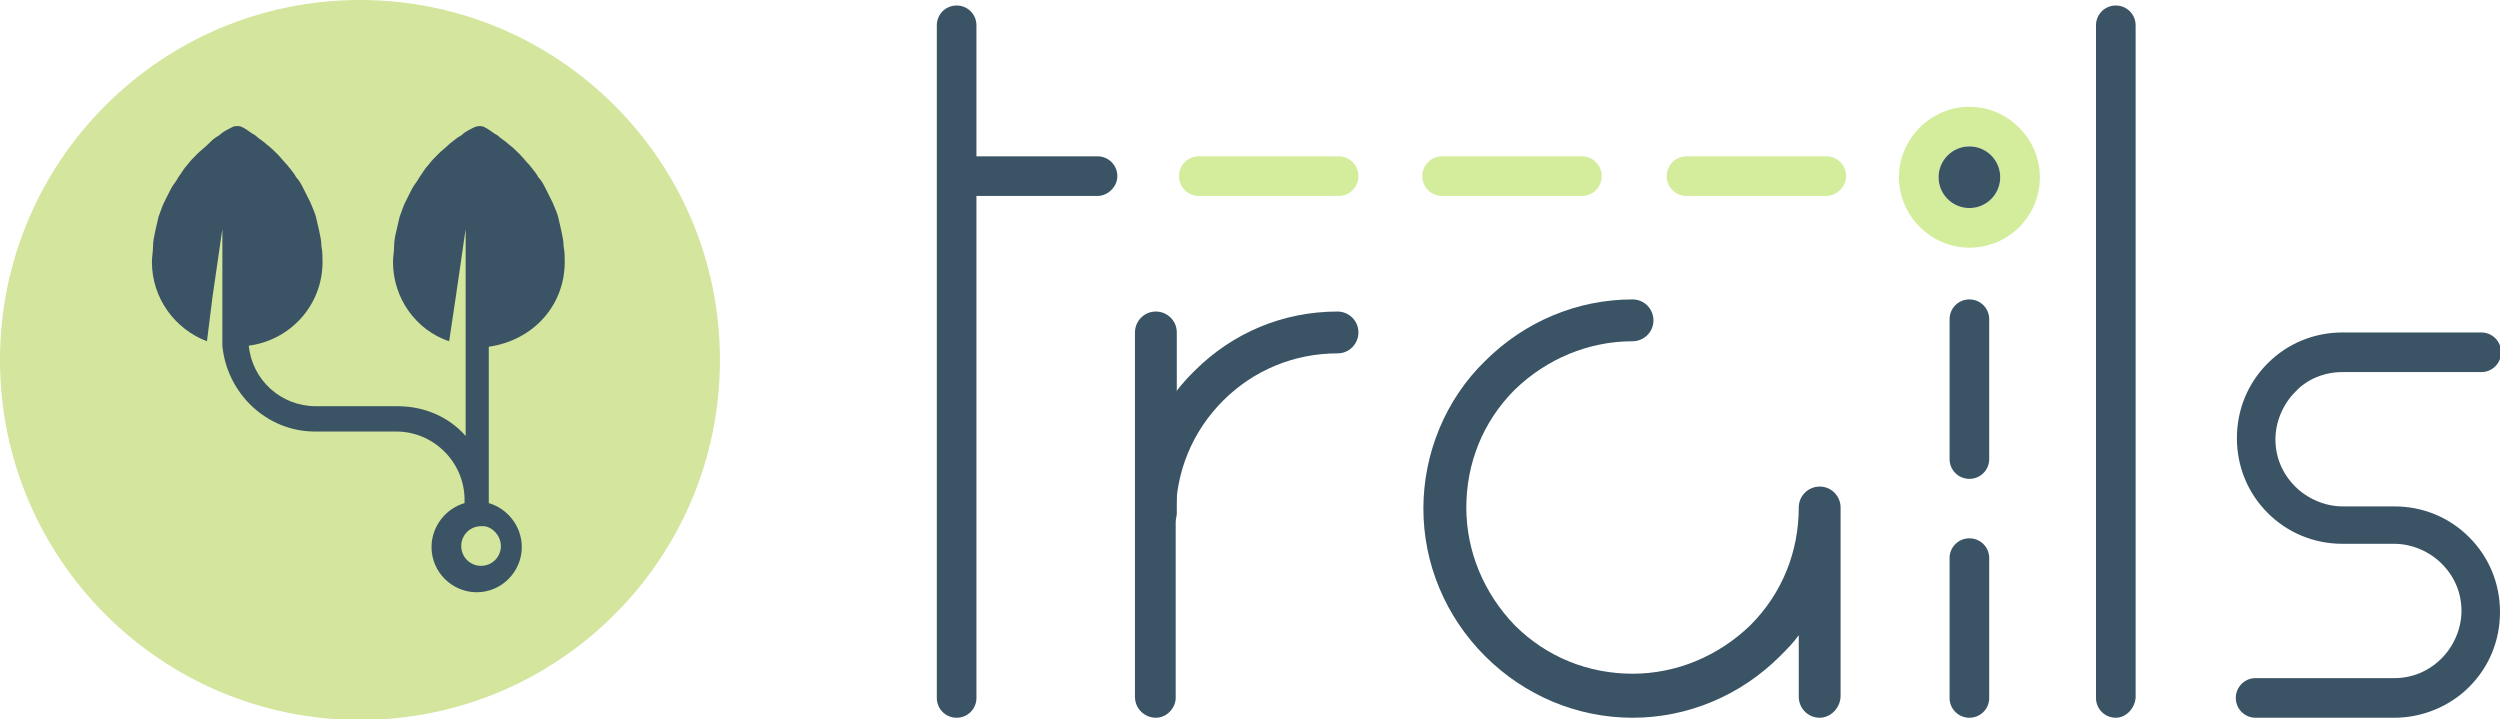
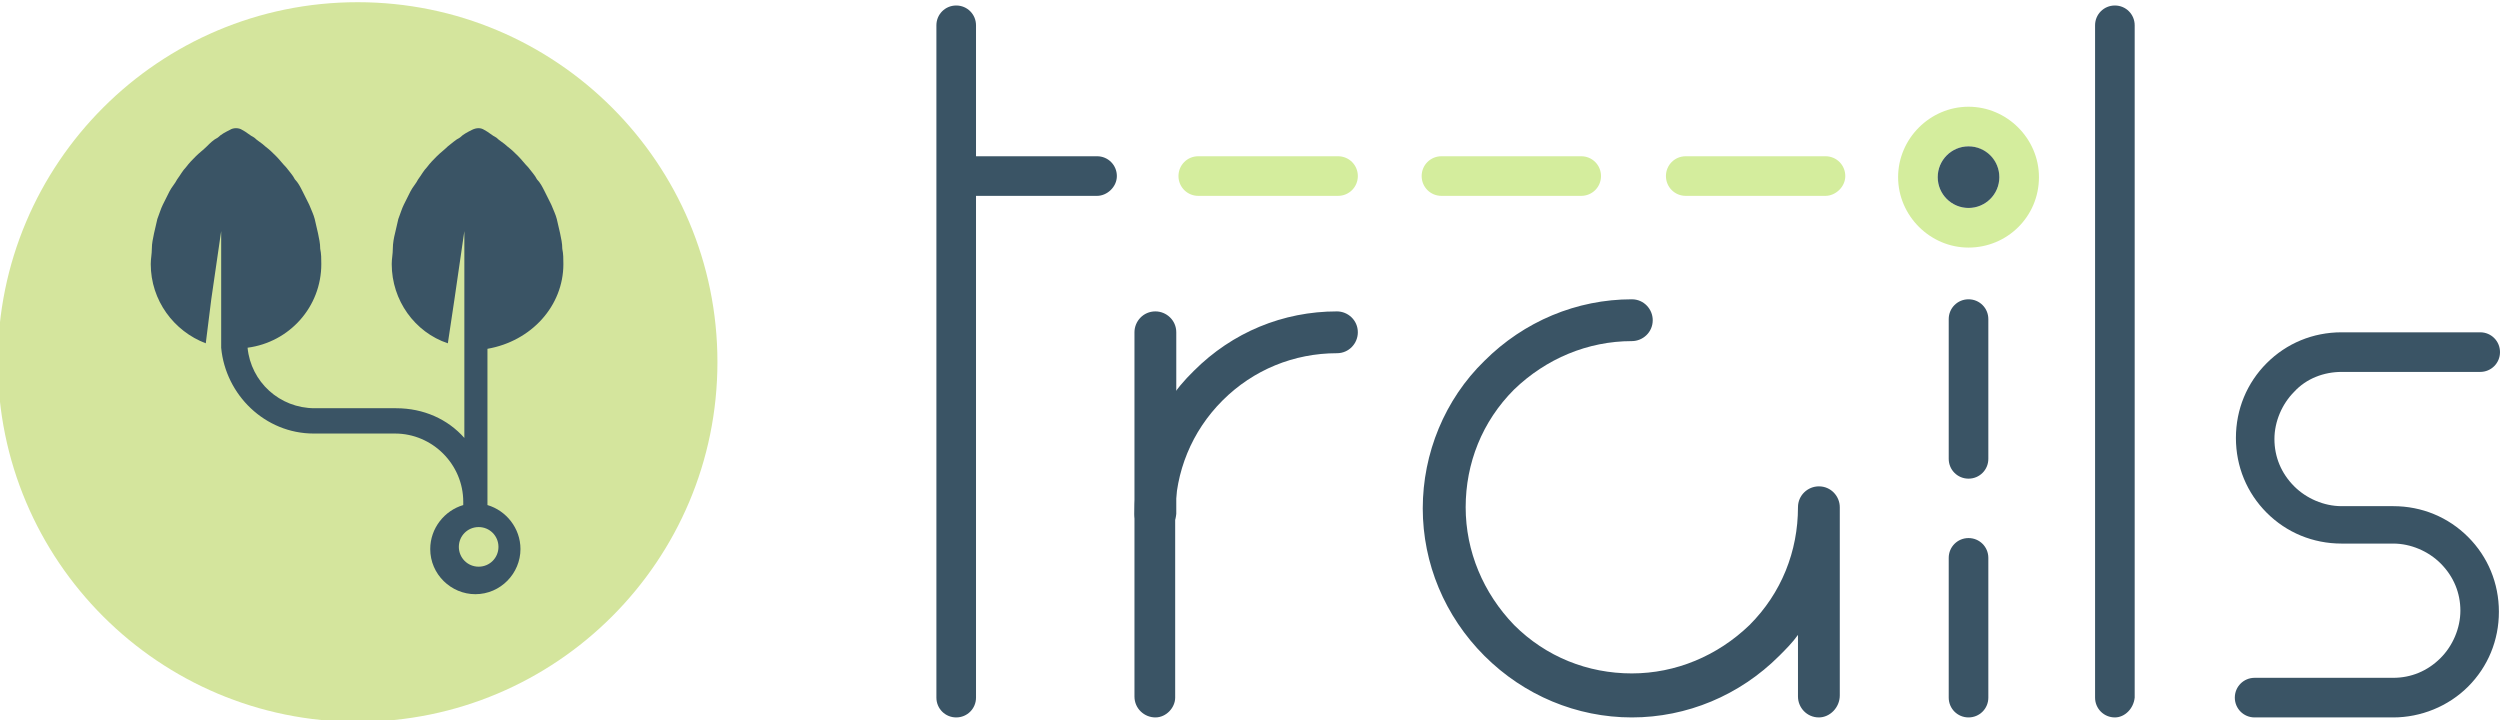
- <svg xmlns="http://www.w3.org/2000/svg" version="1.1" id="Layer_1" x="0px" y="0px" viewBox="361.4 363.8 227.1 65.3" style="enable-background:new 361.4 363.8 227.1 65.3;" xml:space="preserve">
+ <svg xmlns="http://www.w3.org/2000/svg" version="1.1" id="Layer_1" x="0px" y="0px" viewBox="170.4 728.5 227.2 65.4" style="enable-background:new 170.4 728.5 227.2 65.4;" xml:space="preserve">
  <style type="text/css">
	.st0{fill:#D4ED9D;}
	.st1{fill:#3A5465;}
	.st2{fill:#D4E59D;}
</style>
  <g id="Layer_1_1_">
-     <path class="st0" d="M540.3,373.5c-3.5,0-6.4,2.9-6.4,6.4c0,3.5,2.9,6.4,6.4,6.4c3.5,0,6.4-2.8,6.4-6.4   C546.7,376.4,543.8,373.5,540.3,373.5z M540.3,382.7c-1.6,0-2.8-1.3-2.8-2.8c0-1.6,1.3-2.8,2.8-2.8c1.5,0,2.8,1.3,2.8,2.8   C543.1,381.4,541.9,382.7,540.3,382.7z" />
-     <path class="st1" d="M526.7,429c-1.1,0-1.9-0.9-1.9-1.9v-5.6c-0.5,0.7-1.1,1.3-1.7,1.9c-3.6,3.6-8.4,5.6-13.4,5.6s-9.8-2-13.4-5.6   c-3.6-3.6-5.6-8.4-5.6-13.4s2-9.9,5.6-13.4c3.6-3.6,8.4-5.6,13.4-5.6c1.1,0,1.9,0.9,1.9,1.9c0,1.1-0.9,1.9-1.9,1.9   c-4,0-7.8,1.6-10.7,4.4c-2.9,2.9-4.4,6.7-4.4,10.7c0,4,1.6,7.8,4.4,10.7c2.9,2.9,6.7,4.4,10.7,4.4c4,0,7.8-1.6,10.7-4.4   c2.9-2.9,4.4-6.7,4.4-10.7c0-1.1,0.9-1.9,1.9-1.9c1.1,0,1.9,0.9,1.9,1.9V427C528.6,428.1,527.7,429,526.7,429z" />
-     <path class="st1" d="M466.4,429c-1,0-1.9-0.8-1.9-1.9v-16.6c0-4.9,1.9-9.6,5.4-13c3.5-3.5,8.1-5.4,13-5.4c1,0,1.9,0.8,1.9,1.9   c0,1-0.8,1.9-1.9,1.9c-3.9,0-7.6,1.5-10.4,4.3c-2.8,2.8-4.3,6.5-4.3,10.4v16.6C468.2,428.1,467.4,429,466.4,429z" />
-     <path class="st1" d="M448.3,429c-1,0-1.8-0.8-1.8-1.8v-61.1c0-1,0.8-1.8,1.8-1.8c1,0,1.8,0.8,1.8,1.8v61.1   C450.1,428.2,449.3,429,448.3,429z" />
-     <path class="st1" d="M553.6,429c-1,0-1.8-0.8-1.8-1.8v-61.1c0-1,0.8-1.8,1.8-1.8c1,0,1.8,0.8,1.8,1.8v61.1   C555.3,428.2,554.5,429,553.6,429z" />
-     <path class="st1" d="M578.9,429l-12.6,0c-1,0-1.8-0.8-1.8-1.8c0-1,0.8-1.8,1.8-1.8c0,0,0,0,0,0l12.6,0c1.6,0,3.1-0.6,4.3-1.8   c1.1-1.1,1.8-2.7,1.8-4.3c0-1.6-0.6-3.1-1.8-4.3c-1.1-1.1-2.7-1.8-4.3-1.8l-4.7,0c-2.6,0-5-1-6.8-2.8s-2.8-4.2-2.8-6.8   c0-2.6,1-5,2.8-6.8c1.8-1.8,4.2-2.8,6.8-2.8l12.6,0c0,0,0,0,0,0c1,0,1.8,0.8,1.8,1.8s-0.8,1.8-1.8,1.8l-12.6,0   c-1.6,0-3.2,0.6-4.3,1.8c-1.1,1.1-1.8,2.7-1.8,4.3c0,1.6,0.6,3.1,1.8,4.3c1.1,1.1,2.7,1.8,4.3,1.8l4.7,0c2.6,0,5,1,6.8,2.8   c1.8,1.8,2.8,4.2,2.8,6.8s-1,5-2.8,6.8C583.9,428,581.4,429,578.9,429z" />
-     <path class="st1" d="M461.1,381.6h-12.7c-1,0-1.8-0.8-1.8-1.8s0.8-1.8,1.8-1.8h12.7c1,0,1.8,0.8,1.8,1.8S462,381.6,461.1,381.6z" />
-     <path class="st1" d="M466.4,412.4c-1,0-1.9-0.8-1.9-1.9V394c0-1,0.8-1.9,1.9-1.9c1,0,1.9,0.8,1.9,1.9v16.5   C468.2,411.6,467.4,412.4,466.4,412.4z" />
-     <path class="st0" d="M483,381.6h-12.7c-1,0-1.8-0.8-1.8-1.8s0.8-1.8,1.8-1.8H483c1,0,1.8,0.8,1.8,1.8S484,381.6,483,381.6z" />
-     <path class="st0" d="M505.1,381.6h-12.7c-1,0-1.8-0.8-1.8-1.8s0.8-1.8,1.8-1.8h12.7c1,0,1.8,0.8,1.8,1.8S506.1,381.6,505.1,381.6z" />
-     <path class="st0" d="M527.3,381.6h-12.7c-1,0-1.8-0.8-1.8-1.8s0.8-1.8,1.8-1.8h12.7c1,0,1.8,0.8,1.8,1.8S528.2,381.6,527.3,381.6z" />
-     <path class="st1" d="M540.3,407.3c-1,0-1.8-0.8-1.8-1.8v-12.7c0-1,0.8-1.8,1.8-1.8c1,0,1.8,0.8,1.8,1.8v12.7   C542.1,406.5,541.3,407.3,540.3,407.3z" />
-     <path class="st1" d="M540.3,429c-1,0-1.8-0.8-1.8-1.8v-12.7c0-1,0.8-1.8,1.8-1.8c1,0,1.8,0.8,1.8,1.8v12.7   C542.1,428.2,541.3,429,540.3,429z" />
-     <circle class="st1" cx="540.3" cy="379.9" r="2.8" />
+     <path class="st0" d="M349.3,738.2c-3.5,0-6.4,2.9-6.4,6.4s2.9,6.4,6.4,6.4s6.4-2.8,6.4-6.4C355.7,741.1,352.8,738.2,349.3,738.2z    M349.3,747.4c-1.6,0-2.8-1.3-2.8-2.8c0-1.6,1.3-2.8,2.8-2.8s2.8,1.3,2.8,2.8C352.1,746.1,350.9,747.4,349.3,747.4z" />
+     <path class="st1" d="M335.7,793.7c-1.1,0-1.9-0.9-1.9-1.9v-5.6c-0.5,0.7-1.1,1.3-1.7,1.9c-3.6,3.6-8.4,5.6-13.4,5.6   s-9.8-2-13.4-5.6c-3.6-3.6-5.6-8.4-5.6-13.4s2-9.9,5.6-13.4c3.6-3.6,8.4-5.6,13.4-5.6c1.1,0,1.9,0.9,1.9,1.9c0,1.1-0.9,1.9-1.9,1.9   c-4,0-7.8,1.6-10.7,4.4c-2.9,2.9-4.4,6.7-4.4,10.7s1.6,7.8,4.4,10.7c2.9,2.9,6.7,4.4,10.7,4.4c4,0,7.8-1.6,10.7-4.4   c2.9-2.9,4.4-6.7,4.4-10.7c0-1.1,0.9-1.9,1.9-1.9c1.1,0,1.9,0.9,1.9,1.9v17.1C337.6,792.8,336.7,793.7,335.7,793.7z" />
+     <path class="st1" d="M275.4,793.7c-1,0-1.9-0.8-1.9-1.9v-16.6c0-4.9,1.9-9.6,5.4-13c3.5-3.5,8.1-5.4,13-5.4c1,0,1.9,0.8,1.9,1.9   c0,1-0.8,1.9-1.9,1.9c-3.9,0-7.6,1.5-10.4,4.3c-2.8,2.8-4.3,6.5-4.3,10.4v16.6C277.2,792.8,276.4,793.7,275.4,793.7z" />
+     <path class="st1" d="M257.3,793.7c-1,0-1.8-0.8-1.8-1.8v-61.1c0-1,0.8-1.8,1.8-1.8s1.8,0.8,1.8,1.8v61.1   C259.1,792.9,258.3,793.7,257.3,793.7z" />
+     <path class="st1" d="M362.6,793.7c-1,0-1.8-0.8-1.8-1.8v-61.1c0-1,0.8-1.8,1.8-1.8s1.8,0.8,1.8,1.8v61.1   C364.3,792.9,363.5,793.7,362.6,793.7z" />
+     <path class="st1" d="M387.9,793.7h-12.6c-1,0-1.8-0.8-1.8-1.8s0.8-1.8,1.8-1.8l0,0h12.6c1.6,0,3.1-0.6,4.3-1.8   c1.1-1.1,1.8-2.7,1.8-4.3c0-1.6-0.6-3.1-1.8-4.3c-1.1-1.1-2.7-1.8-4.3-1.8h-4.7c-2.6,0-5-1-6.8-2.8s-2.8-4.2-2.8-6.8   c0-2.6,1-5,2.8-6.8s4.2-2.8,6.8-2.8h12.6l0,0c1,0,1.8,0.8,1.8,1.8s-0.8,1.8-1.8,1.8h-12.6c-1.6,0-3.2,0.6-4.3,1.8   c-1.1,1.1-1.8,2.7-1.8,4.3c0,1.6,0.6,3.1,1.8,4.3c1.1,1.1,2.7,1.8,4.3,1.8h4.7c2.6,0,5,1,6.8,2.8s2.8,4.2,2.8,6.8s-1,5-2.8,6.8   S390.4,793.7,387.9,793.7z" />
+     <path class="st1" d="M270.1,746.3h-12.7c-1,0-1.8-0.8-1.8-1.8s0.8-1.8,1.8-1.8h12.7c1,0,1.8,0.8,1.8,1.8S271,746.3,270.1,746.3z" />
+     <path class="st1" d="M275.4,777.1c-1,0-1.9-0.8-1.9-1.9v-16.5c0-1,0.8-1.9,1.9-1.9c1,0,1.9,0.8,1.9,1.9v16.5   C277.2,776.3,276.4,777.1,275.4,777.1z" />
+     <path class="st0" d="M292,746.3h-12.7c-1,0-1.8-0.8-1.8-1.8s0.8-1.8,1.8-1.8H292c1,0,1.8,0.8,1.8,1.8S293,746.3,292,746.3z" />
+     <path class="st0" d="M314.1,746.3h-12.7c-1,0-1.8-0.8-1.8-1.8s0.8-1.8,1.8-1.8h12.7c1,0,1.8,0.8,1.8,1.8S315.1,746.3,314.1,746.3z" />
+     <path class="st0" d="M336.3,746.3h-12.7c-1,0-1.8-0.8-1.8-1.8s0.8-1.8,1.8-1.8h12.7c1,0,1.8,0.8,1.8,1.8S337.2,746.3,336.3,746.3z" />
+     <path class="st1" d="M349.3,772c-1,0-1.8-0.8-1.8-1.8v-12.7c0-1,0.8-1.8,1.8-1.8s1.8,0.8,1.8,1.8v12.7   C351.1,771.2,350.3,772,349.3,772z" />
+     <path class="st1" d="M349.3,793.7c-1,0-1.8-0.8-1.8-1.8v-12.7c0-1,0.8-1.8,1.8-1.8s1.8,0.8,1.8,1.8v12.7   C351.1,792.9,350.3,793.7,349.3,793.7z" />
+     <circle class="st1" cx="349.3" cy="744.6" r="2.8" />
  </g>
-   <g id="Layer_5">
+   <g id="Layer_5_1_">
    <g>
-       <circle class="st2" cx="394.1" cy="396.5" r="32.7" />
+       <circle class="st2" cx="202.9" cy="761.4" r="32.7" />
    </g>
  </g>
-   <g id="Layer_14">
-     <path class="st1" d="M412.7,387.6c0-0.5,0-0.9-0.1-1.4c0-0.5-0.1-0.9-0.2-1.4c-0.1-0.4-0.2-0.9-0.3-1.3c-0.1-0.4-0.3-0.8-0.5-1.3   c-0.2-0.4-0.4-0.8-0.6-1.2c-0.2-0.4-0.4-0.8-0.7-1.1c-0.2-0.4-0.5-0.7-0.8-1.1c-0.3-0.3-0.6-0.7-0.9-1c-0.3-0.3-0.6-0.6-1-0.9   c-0.3-0.3-0.7-0.5-1-0.8c-0.4-0.2-0.7-0.5-1.1-0.7c-0.3-0.2-0.7-0.2-1.1,0c-0.4,0.2-0.8,0.4-1.1,0.7c-0.4,0.2-0.7,0.5-1.1,0.8   c-0.3,0.3-0.7,0.6-1,0.9c-0.3,0.3-0.6,0.6-0.9,1c-0.3,0.3-0.5,0.7-0.8,1.1c-0.2,0.4-0.5,0.7-0.7,1.1c-0.2,0.4-0.4,0.8-0.6,1.2   c-0.2,0.4-0.3,0.8-0.5,1.3c-0.1,0.4-0.2,0.9-0.3,1.3c-0.1,0.4-0.2,0.9-0.2,1.4c0,0.5-0.1,0.9-0.1,1.4c0,3.3,2.1,6.2,5.1,7.2l0.6-4   l0.9-6.2v10.6c0,0,0,0,0,0l0,8.2c-1.5-1.7-3.7-2.7-6.2-2.7h-7.4c-3.2,0-5.8-2.4-6.1-5.5c3.8-0.5,6.7-3.7,6.7-7.6   c0-0.5,0-0.9-0.1-1.4c0-0.5-0.1-0.9-0.2-1.4c-0.1-0.4-0.2-0.9-0.3-1.3c-0.1-0.4-0.3-0.8-0.5-1.3c-0.2-0.4-0.4-0.8-0.6-1.2   c-0.2-0.4-0.4-0.8-0.7-1.1c-0.2-0.4-0.5-0.7-0.8-1.1c-0.3-0.3-0.6-0.7-0.9-1c-0.3-0.3-0.6-0.6-1-0.9c-0.3-0.3-0.7-0.5-1-0.8   c-0.4-0.2-0.7-0.5-1.1-0.7c-0.3-0.2-0.8-0.2-1.1,0c-0.4,0.2-0.8,0.4-1.1,0.7c-0.4,0.2-0.7,0.5-1,0.8c-0.3,0.3-0.7,0.6-1,0.9   c-0.3,0.3-0.6,0.6-0.9,1c-0.3,0.3-0.5,0.7-0.8,1.1c-0.2,0.4-0.5,0.7-0.7,1.1c-0.2,0.4-0.4,0.8-0.6,1.2c-0.2,0.4-0.3,0.8-0.5,1.3   c-0.1,0.4-0.2,0.9-0.3,1.3c-0.1,0.5-0.2,0.9-0.2,1.4c0,0.5-0.1,0.9-0.1,1.4c0,3.3,2.1,6.1,5,7.2l0.5-4l0.9-6.2v9.6   c0,0.1,0,0.2,0,0.3c0,0.2,0,0.4,0,0.6v0.1c0,0,0,0,0,0c0.4,4.3,4,7.8,8.4,7.8h7.4c3.4,0,6.2,2.8,6.2,6.2c0,0,0,0.1,0,0.1v0.2   c-1.7,0.5-3,2.1-3,4c0,2.3,1.9,4.1,4.1,4.1c2.3,0,4.1-1.9,4.1-4.1c0-1.9-1.3-3.5-3-4l0-14.2C409.9,394.7,412.7,391.5,412.7,387.6z    M406.9,413.4c0,1-0.8,1.8-1.8,1.8c-1,0-1.8-0.8-1.8-1.8c0-1,0.8-1.8,1.8-1.8C406,411.5,406.9,412.4,406.9,413.4z" />
+   <g id="Layer_14_1_">
+     <path class="st1" d="M221.6,752.5c0-0.5,0-0.9-0.1-1.4c0-0.5-0.1-0.9-0.2-1.4c-0.1-0.4-0.2-0.9-0.3-1.3c-0.1-0.4-0.3-0.8-0.5-1.3   c-0.2-0.4-0.4-0.8-0.6-1.2c-0.2-0.4-0.4-0.8-0.7-1.1c-0.2-0.4-0.5-0.7-0.8-1.1c-0.3-0.3-0.6-0.7-0.9-1c-0.3-0.3-0.6-0.6-1-0.9   c-0.3-0.3-0.7-0.5-1-0.8c-0.4-0.2-0.7-0.5-1.1-0.7c-0.3-0.2-0.7-0.2-1.1,0c-0.4,0.2-0.8,0.4-1.1,0.7c-0.4,0.2-0.7,0.5-1.1,0.8   c-0.3,0.3-0.7,0.6-1,0.9c-0.3,0.3-0.6,0.6-0.9,1c-0.3,0.3-0.5,0.7-0.8,1.1c-0.2,0.4-0.5,0.7-0.7,1.1c-0.2,0.4-0.4,0.8-0.6,1.2   c-0.2,0.4-0.3,0.8-0.5,1.3c-0.1,0.4-0.2,0.9-0.3,1.3c-0.1,0.4-0.2,0.9-0.2,1.4c0,0.5-0.1,0.9-0.1,1.4c0,3.3,2.1,6.2,5.1,7.2l0.6-4   l0.9-6.2v10.6c0,0,0,0,0,0l0,8.2c-1.5-1.7-3.7-2.7-6.2-2.7h-7.4c-3.2,0-5.8-2.4-6.1-5.5c3.8-0.5,6.7-3.7,6.7-7.6   c0-0.5,0-0.9-0.1-1.4c0-0.5-0.1-0.9-0.2-1.4c-0.1-0.4-0.2-0.9-0.3-1.3c-0.1-0.4-0.3-0.8-0.5-1.3c-0.2-0.4-0.4-0.8-0.6-1.2   c-0.2-0.4-0.4-0.8-0.7-1.1c-0.2-0.4-0.5-0.7-0.8-1.1c-0.3-0.3-0.6-0.7-0.9-1c-0.3-0.3-0.6-0.6-1-0.9c-0.3-0.3-0.7-0.5-1-0.8   c-0.4-0.2-0.7-0.5-1.1-0.7c-0.3-0.2-0.8-0.2-1.1,0c-0.4,0.2-0.8,0.4-1.1,0.7c-0.4,0.2-0.7,0.5-1,0.8c-0.3,0.3-0.7,0.6-1,0.9   c-0.3,0.3-0.6,0.6-0.9,1c-0.3,0.3-0.5,0.7-0.8,1.1c-0.2,0.4-0.5,0.7-0.7,1.1c-0.2,0.4-0.4,0.8-0.6,1.2c-0.2,0.4-0.3,0.8-0.5,1.3   c-0.1,0.4-0.2,0.9-0.3,1.3c-0.1,0.5-0.2,0.9-0.2,1.4c0,0.5-0.1,0.9-0.1,1.4c0,3.3,2.1,6.1,5,7.2l0.5-4l0.9-6.2v9.6   c0,0.1,0,0.2,0,0.3c0,0.2,0,0.4,0,0.6v0.1c0,0,0,0,0,0c0.4,4.3,4,7.8,8.4,7.8h7.4c3.4,0,6.2,2.8,6.2,6.2c0,0,0,0.1,0,0.1v0.2   c-1.7,0.5-3,2.1-3,4c0,2.3,1.9,4.1,4.1,4.1c2.3,0,4.1-1.9,4.1-4.1c0-1.9-1.3-3.5-3-4l0-14.2C218.7,759.5,221.6,756.3,221.6,752.5z    M215.7,778.2c0,1-0.8,1.8-1.8,1.8c-1,0-1.8-0.8-1.8-1.8c0-1,0.8-1.8,1.8-1.8C214.9,776.4,215.7,777.2,215.7,778.2z" />
  </g>
-   <g id="Layer_13">
- </g>
</svg>
